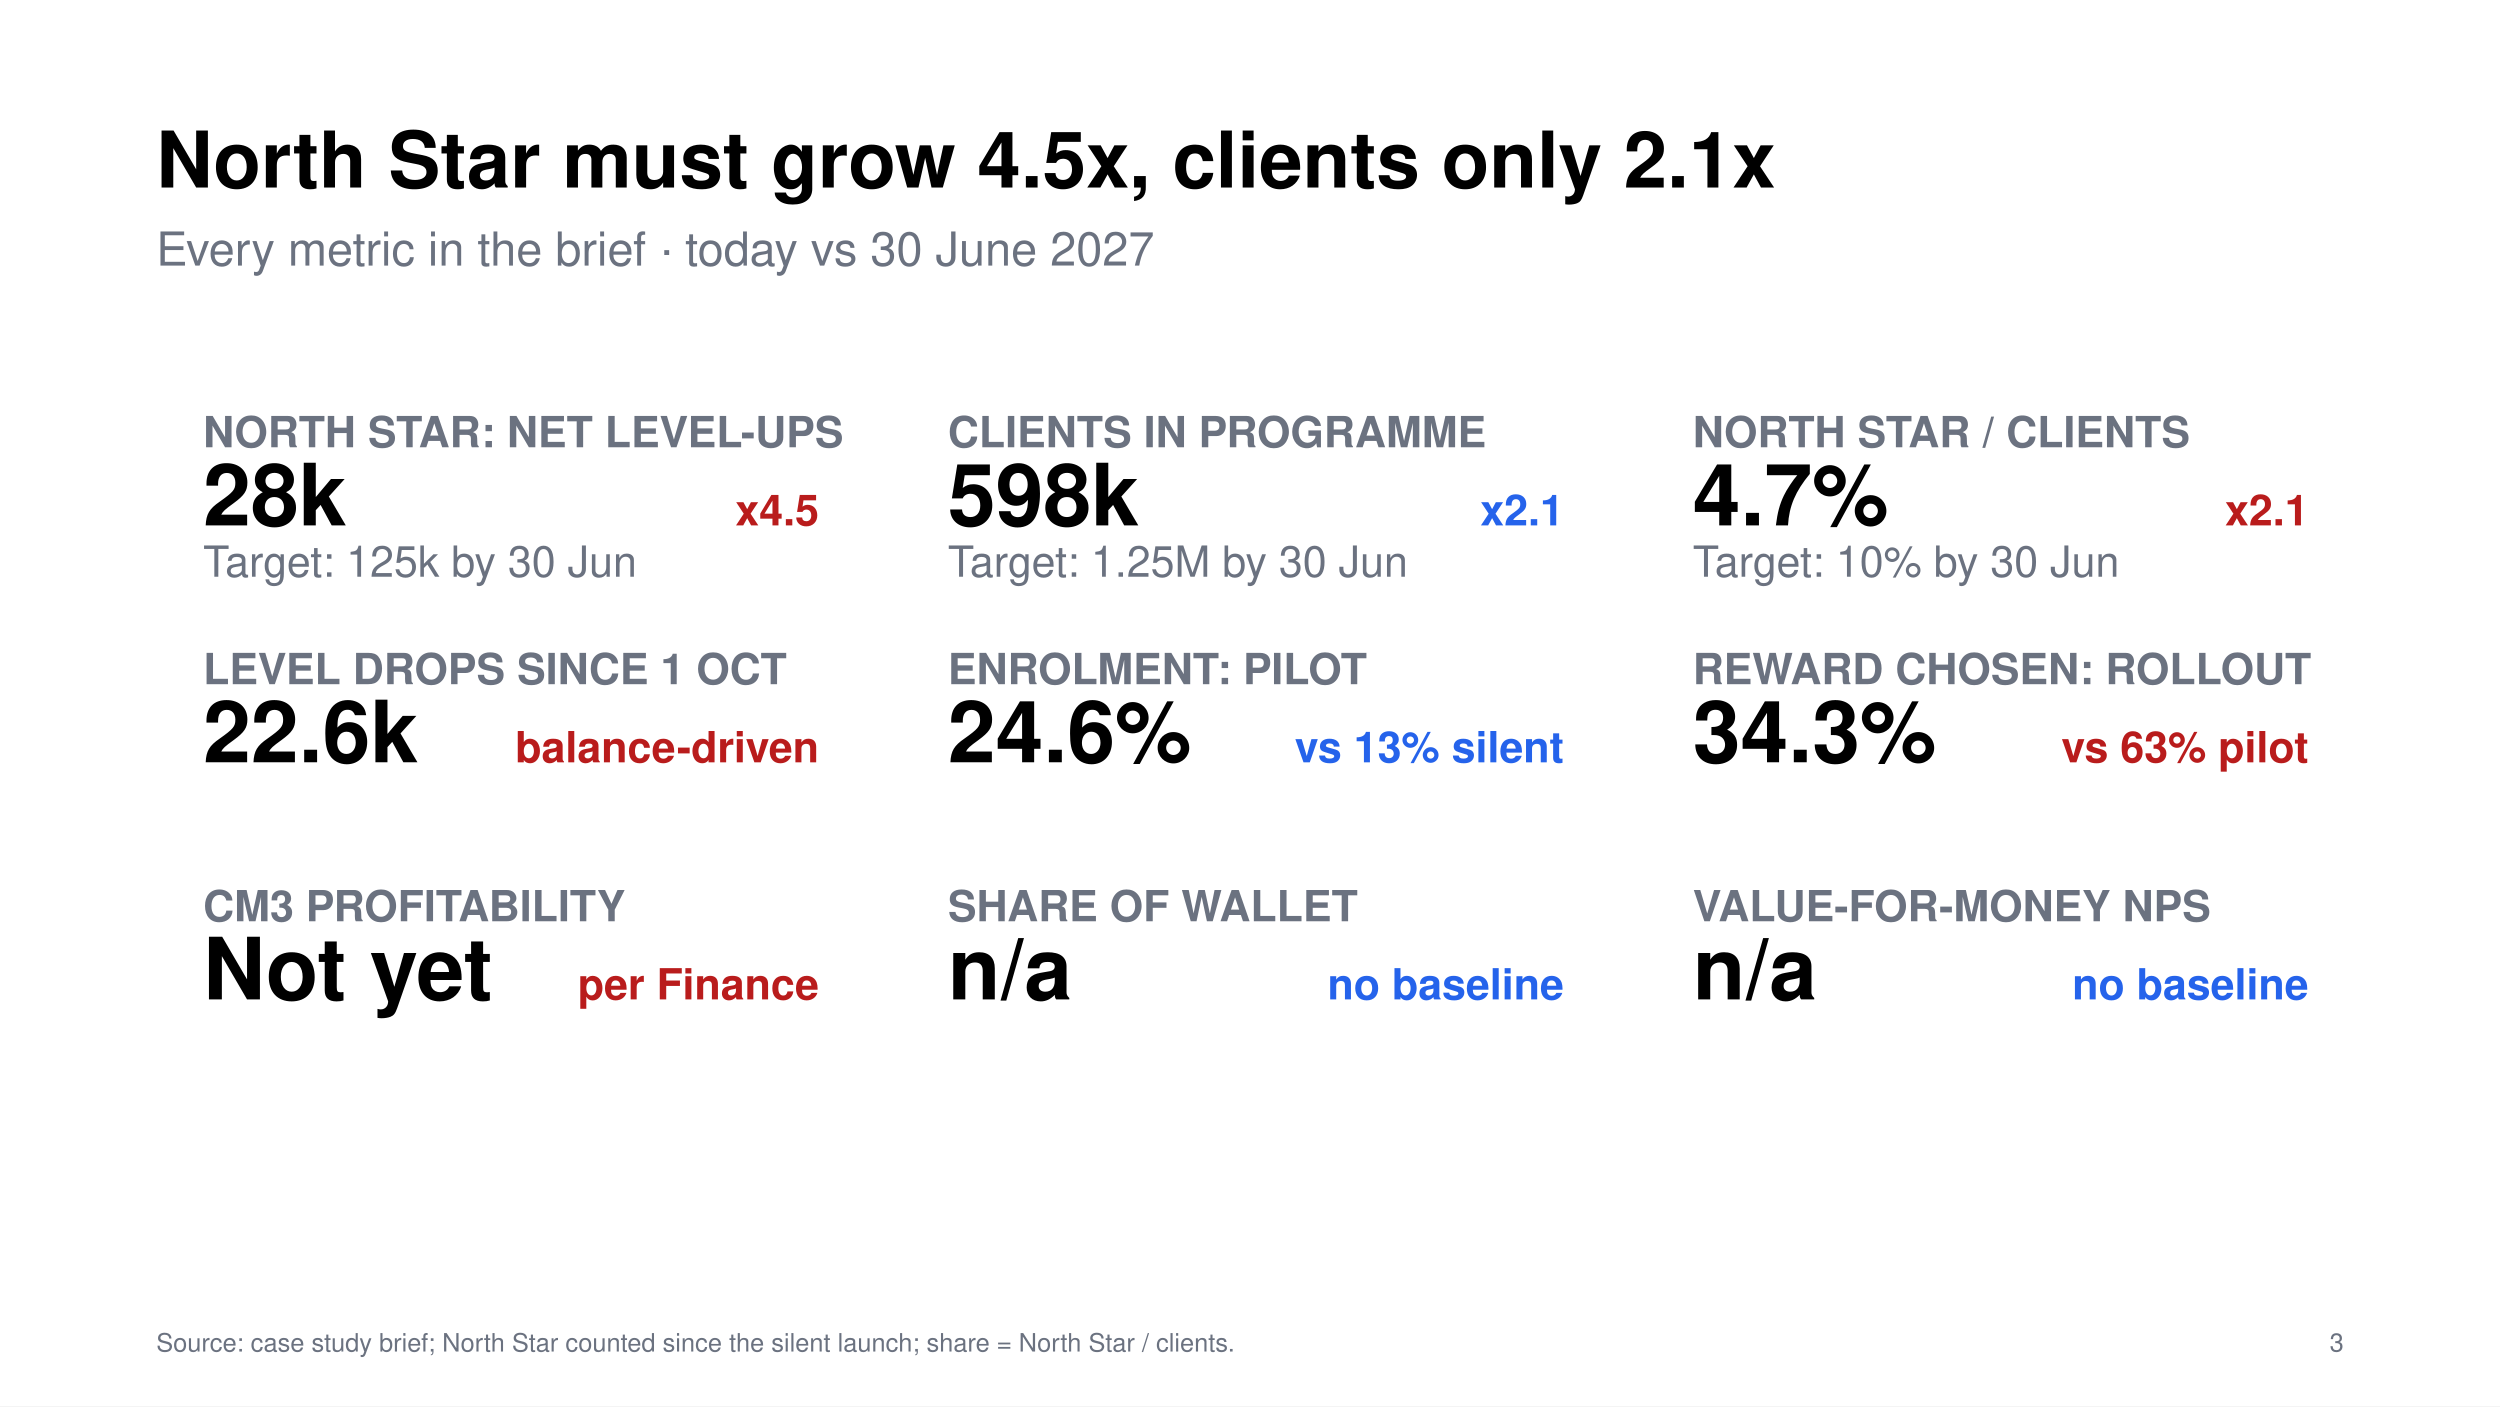
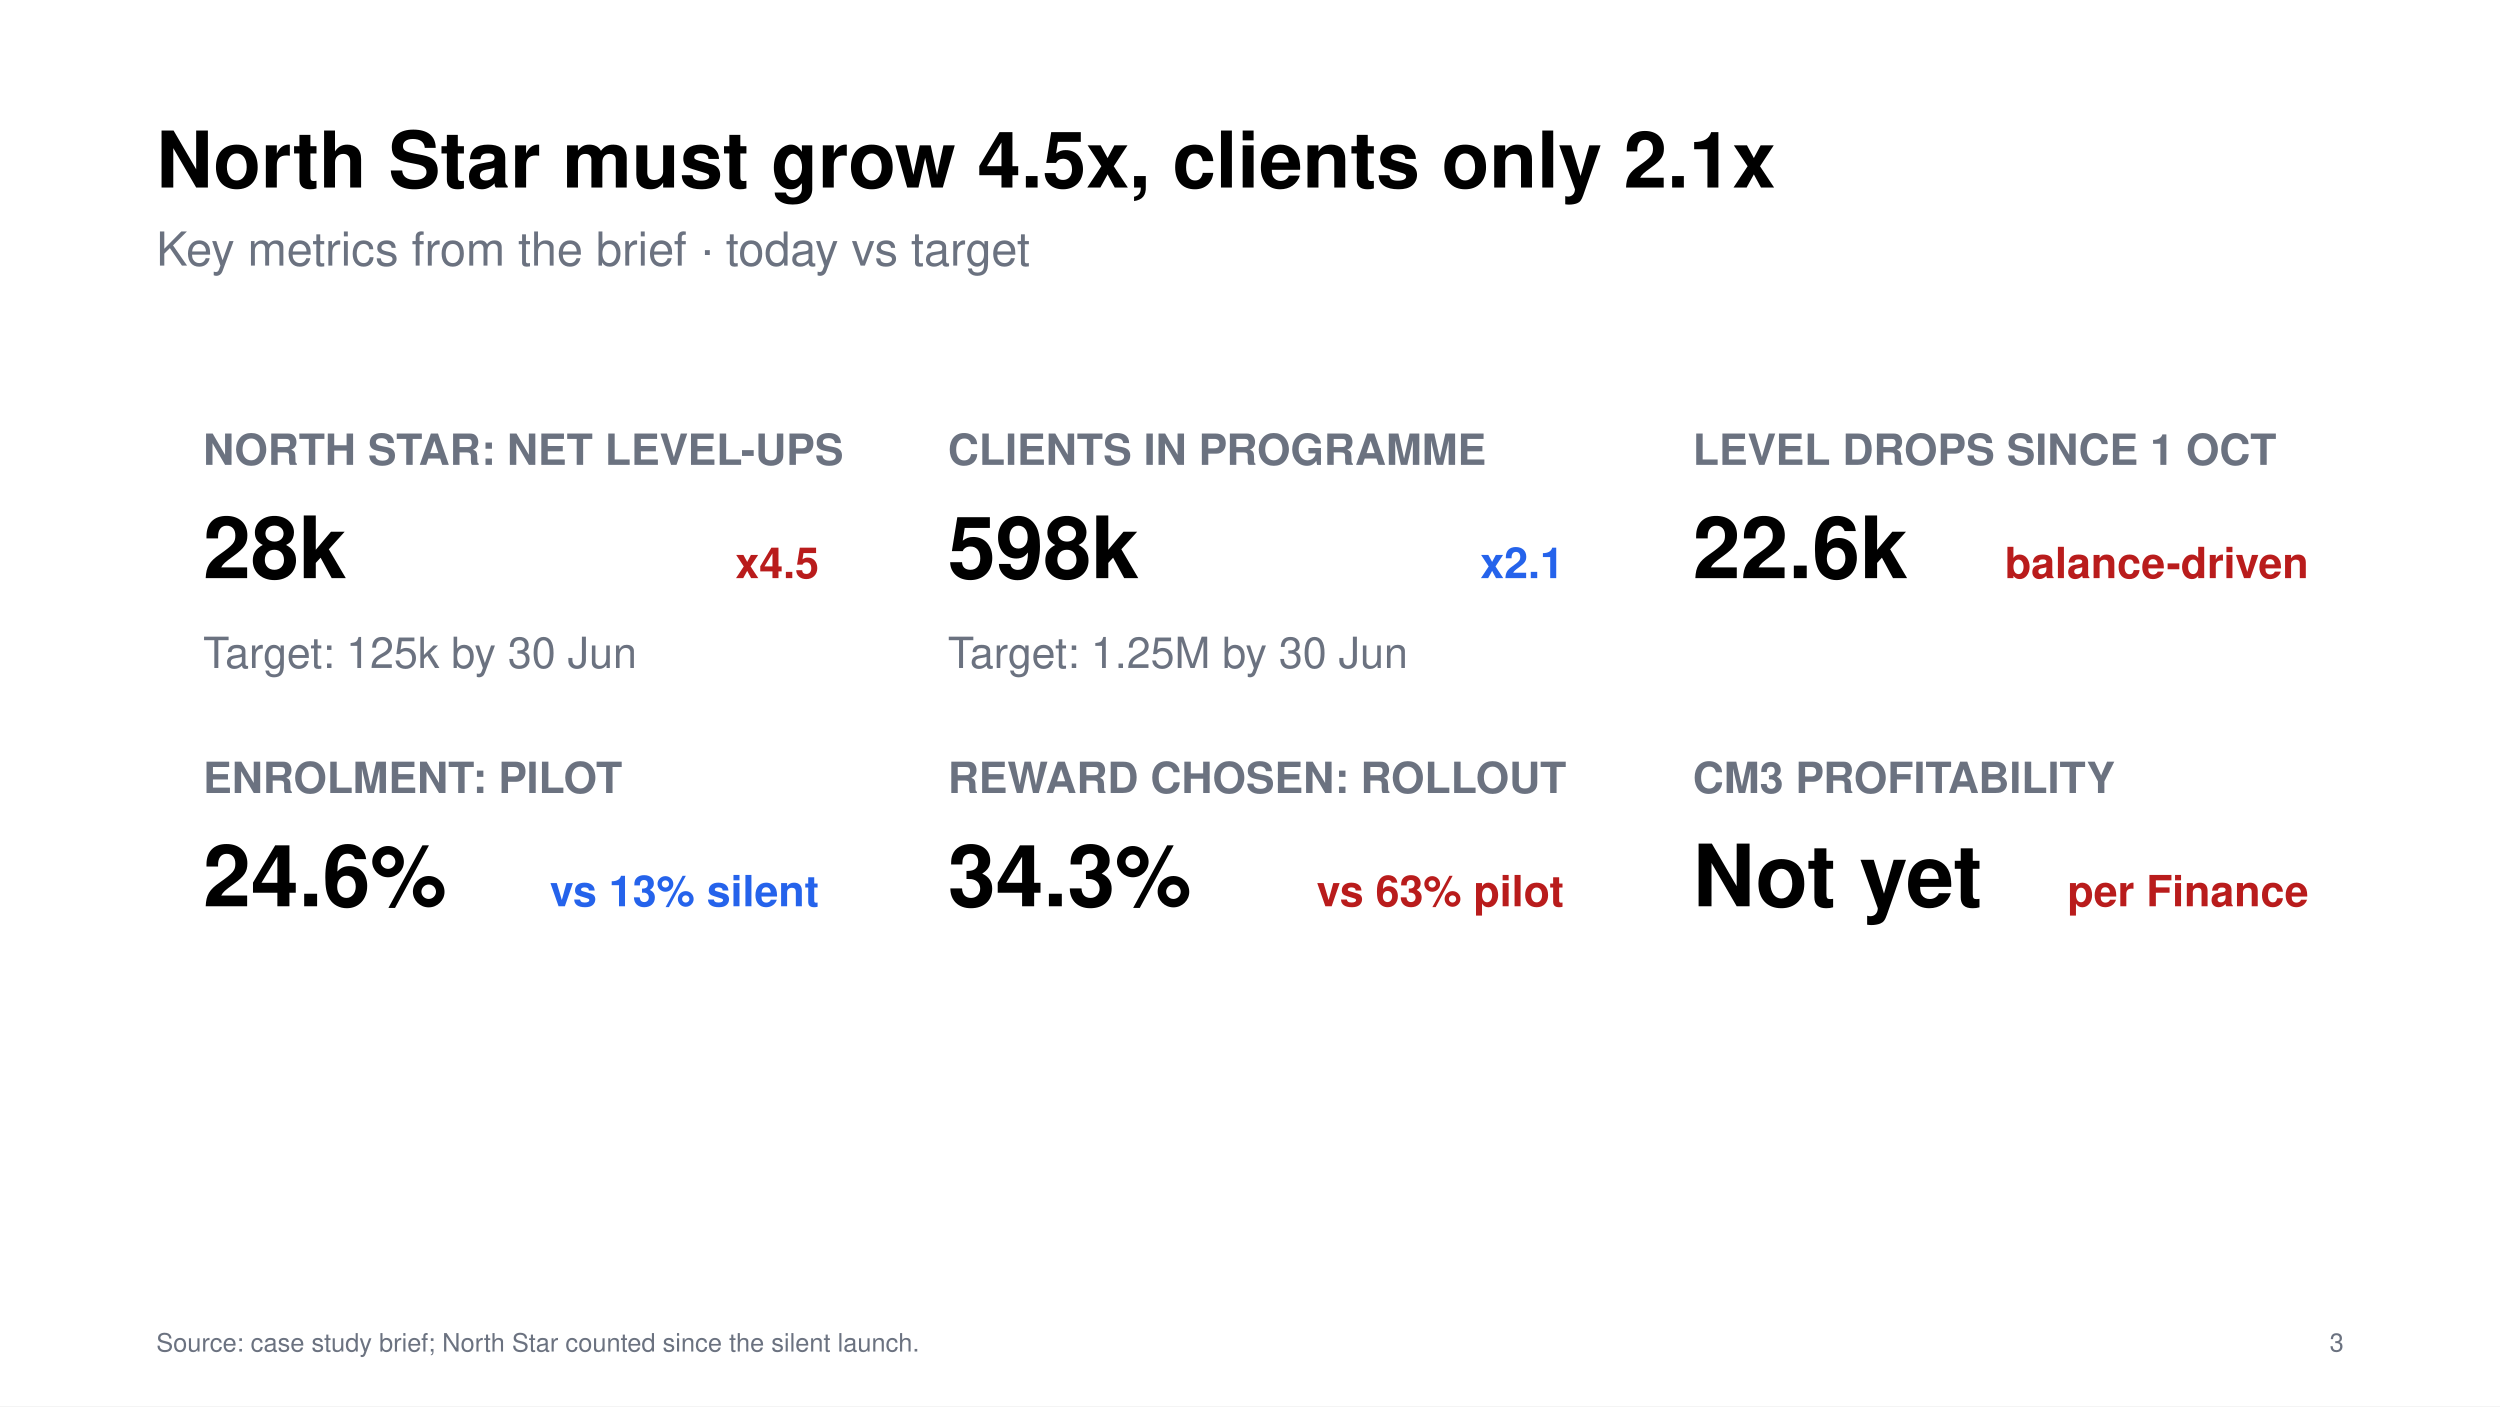
<svg xmlns="http://www.w3.org/2000/svg" viewBox="0 0 1280 720" width="1280" height="720" role="img" aria-label="North Star must grow 4.5x, clients only 2.1x">
  <rect width="1280" height="720" fill="#FFFFFF" />
  <text x="80.0" y="96.0" font-family="'Helvetica Neue', Helvetica, Arial, 'Hiragino Sans', 'Yu Gothic', 'Noto Sans JP', 'Meiryo', sans-serif" font-size="40" fill="#000000" font-weight="bold" text-anchor="start">North Star must grow 4.5x, clients only 2.1x</text>
-   <text x="80.0" y="136.0" font-family="'Helvetica Neue', Helvetica, Arial, 'Hiragino Sans', 'Yu Gothic', 'Noto Sans JP', 'Meiryo', sans-serif" font-size="24" fill="#6B7280" font-weight="normal" text-anchor="start">Every metric in the brief · today vs 30 June 2027</text>
-   <rect x="80.0" y="208.0" width="357.3" height="103.3" fill="#FFFFFF" stroke="none" />
-   <text x="104.0" y="229.0" font-family="'Helvetica Neue', Helvetica, Arial, 'Hiragino Sans', 'Yu Gothic', 'Noto Sans JP', 'Meiryo', sans-serif" font-size="22" fill="#6B7280" font-weight="600" text-anchor="start">NORTH STAR: NET LEVEL-UPS</text>
-   <text x="104.0" y="269.0" font-family="'Helvetica Neue', Helvetica, Arial, 'Hiragino Sans', 'Yu Gothic', 'Noto Sans JP', 'Meiryo', sans-serif" font-size="44" fill="#000000" font-weight="bold" text-anchor="start">28k</text>
-   <text x="419.3" y="269.0" font-family="'Helvetica Neue', Helvetica, Arial, 'Hiragino Sans', 'Yu Gothic', 'Noto Sans JP', 'Meiryo', sans-serif" font-size="22" fill="#B91C1C" font-weight="600" text-anchor="end">x4.5</text>
-   <text x="104.0" y="295.3" font-family="'Helvetica Neue', Helvetica, Arial, 'Hiragino Sans', 'Yu Gothic', 'Noto Sans JP', 'Meiryo', sans-serif" font-size="22" fill="#6B7280" font-weight="normal" text-anchor="start">Target: 125k by 30 Jun</text>
-   <rect x="461.3" y="208.0" width="357.3" height="103.3" fill="#FFFFFF" stroke="none" />
-   <text x="485.3" y="229.0" font-family="'Helvetica Neue', Helvetica, Arial, 'Hiragino Sans', 'Yu Gothic', 'Noto Sans JP', 'Meiryo', sans-serif" font-size="22" fill="#6B7280" font-weight="600" text-anchor="start">CLIENTS IN PROGRAMME</text>
-   <text x="485.3" y="269.0" font-family="'Helvetica Neue', Helvetica, Arial, 'Hiragino Sans', 'Yu Gothic', 'Noto Sans JP', 'Meiryo', sans-serif" font-size="44" fill="#000000" font-weight="bold" text-anchor="start">598k</text>
-   <text x="800.7" y="269.0" font-family="'Helvetica Neue', Helvetica, Arial, 'Hiragino Sans', 'Yu Gothic', 'Noto Sans JP', 'Meiryo', sans-serif" font-size="22" fill="#2563EB" font-weight="600" text-anchor="end">x2.1</text>
-   <text x="485.3" y="295.3" font-family="'Helvetica Neue', Helvetica, Arial, 'Hiragino Sans', 'Yu Gothic', 'Noto Sans JP', 'Meiryo', sans-serif" font-size="22" fill="#6B7280" font-weight="normal" text-anchor="start">Target: 1.25M by 30 Jun</text>
-   <rect x="842.7" y="208.0" width="357.3" height="103.3" fill="#FFFFFF" stroke="none" />
-   <text x="866.7" y="229.0" font-family="'Helvetica Neue', Helvetica, Arial, 'Hiragino Sans', 'Yu Gothic', 'Noto Sans JP', 'Meiryo', sans-serif" font-size="22" fill="#6B7280" font-weight="600" text-anchor="start">NORTH STAR / CLIENTS</text>
-   <text x="866.7" y="269.0" font-family="'Helvetica Neue', Helvetica, Arial, 'Hiragino Sans', 'Yu Gothic', 'Noto Sans JP', 'Meiryo', sans-serif" font-size="44" fill="#000000" font-weight="bold" text-anchor="start">4.7%</text>
-   <text x="1182.0" y="269.0" font-family="'Helvetica Neue', Helvetica, Arial, 'Hiragino Sans', 'Yu Gothic', 'Noto Sans JP', 'Meiryo', sans-serif" font-size="22" fill="#B91C1C" font-weight="600" text-anchor="end">x2.1</text>
-   <text x="866.7" y="295.3" font-family="'Helvetica Neue', Helvetica, Arial, 'Hiragino Sans', 'Yu Gothic', 'Noto Sans JP', 'Meiryo', sans-serif" font-size="22" fill="#6B7280" font-weight="normal" text-anchor="start">Target: 10% by 30 Jun</text>
-   <rect x="80.0" y="329.3" width="357.3" height="103.3" fill="#FFFFFF" stroke="none" />
-   <text x="104.0" y="350.3" font-family="'Helvetica Neue', Helvetica, Arial, 'Hiragino Sans', 'Yu Gothic', 'Noto Sans JP', 'Meiryo', sans-serif" font-size="22" fill="#6B7280" font-weight="600" text-anchor="start">LEVEL DROPS SINCE 1 OCT</text>
-   <text x="104.0" y="390.3" font-family="'Helvetica Neue', Helvetica, Arial, 'Hiragino Sans', 'Yu Gothic', 'Noto Sans JP', 'Meiryo', sans-serif" font-size="44" fill="#000000" font-weight="bold" text-anchor="start">22.6k</text>
-   <text x="419.3" y="390.3" font-family="'Helvetica Neue', Helvetica, Arial, 'Hiragino Sans', 'Yu Gothic', 'Noto Sans JP', 'Meiryo', sans-serif" font-size="22" fill="#B91C1C" font-weight="600" text-anchor="end">balance-driven</text>
-   <rect x="461.3" y="329.3" width="357.3" height="103.3" fill="#FFFFFF" stroke="none" />
-   <text x="485.3" y="350.3" font-family="'Helvetica Neue', Helvetica, Arial, 'Hiragino Sans', 'Yu Gothic', 'Noto Sans JP', 'Meiryo', sans-serif" font-size="22" fill="#6B7280" font-weight="600" text-anchor="start">ENROLMENT: PILOT</text>
-   <text x="485.3" y="390.3" font-family="'Helvetica Neue', Helvetica, Arial, 'Hiragino Sans', 'Yu Gothic', 'Noto Sans JP', 'Meiryo', sans-serif" font-size="44" fill="#000000" font-weight="bold" text-anchor="start">24.6%</text>
-   <text x="800.7" y="390.3" font-family="'Helvetica Neue', Helvetica, Arial, 'Hiragino Sans', 'Yu Gothic', 'Noto Sans JP', 'Meiryo', sans-serif" font-size="22" fill="#2563EB" font-weight="600" text-anchor="end">vs 13% silent</text>
-   <rect x="842.7" y="329.3" width="357.3" height="103.3" fill="#FFFFFF" stroke="none" />
-   <text x="866.7" y="350.3" font-family="'Helvetica Neue', Helvetica, Arial, 'Hiragino Sans', 'Yu Gothic', 'Noto Sans JP', 'Meiryo', sans-serif" font-size="22" fill="#6B7280" font-weight="600" text-anchor="start">REWARD CHOSEN: ROLLOUT</text>
-   <text x="866.7" y="390.3" font-family="'Helvetica Neue', Helvetica, Arial, 'Hiragino Sans', 'Yu Gothic', 'Noto Sans JP', 'Meiryo', sans-serif" font-size="44" fill="#000000" font-weight="bold" text-anchor="start">34.3%</text>
-   <text x="1182.0" y="390.3" font-family="'Helvetica Neue', Helvetica, Arial, 'Hiragino Sans', 'Yu Gothic', 'Noto Sans JP', 'Meiryo', sans-serif" font-size="22" fill="#B91C1C" font-weight="600" text-anchor="end">vs 63% pilot</text>
-   <rect x="80.0" y="450.7" width="357.3" height="103.3" fill="#FFFFFF" stroke="none" />
-   <text x="104.0" y="471.7" font-family="'Helvetica Neue', Helvetica, Arial, 'Hiragino Sans', 'Yu Gothic', 'Noto Sans JP', 'Meiryo', sans-serif" font-size="22" fill="#6B7280" font-weight="600" text-anchor="start">CM3 PROFITABILITY</text>
-   <text x="104.0" y="511.7" font-family="'Helvetica Neue', Helvetica, Arial, 'Hiragino Sans', 'Yu Gothic', 'Noto Sans JP', 'Meiryo', sans-serif" font-size="44" fill="#000000" font-weight="bold" text-anchor="start">Not yet</text>
-   <text x="419.3" y="511.7" font-family="'Helvetica Neue', Helvetica, Arial, 'Hiragino Sans', 'Yu Gothic', 'Noto Sans JP', 'Meiryo', sans-serif" font-size="22" fill="#B91C1C" font-weight="600" text-anchor="end">per Finance</text>
-   <rect x="461.3" y="450.7" width="357.3" height="103.3" fill="#FFFFFF" stroke="none" />
-   <text x="485.3" y="471.7" font-family="'Helvetica Neue', Helvetica, Arial, 'Hiragino Sans', 'Yu Gothic', 'Noto Sans JP', 'Meiryo', sans-serif" font-size="22" fill="#6B7280" font-weight="600" text-anchor="start">SHARE OF WALLET</text>
-   <text x="485.3" y="511.7" font-family="'Helvetica Neue', Helvetica, Arial, 'Hiragino Sans', 'Yu Gothic', 'Noto Sans JP', 'Meiryo', sans-serif" font-size="44" fill="#000000" font-weight="bold" text-anchor="start">n/a</text>
-   <text x="800.7" y="511.7" font-family="'Helvetica Neue', Helvetica, Arial, 'Hiragino Sans', 'Yu Gothic', 'Noto Sans JP', 'Meiryo', sans-serif" font-size="22" fill="#2563EB" font-weight="600" text-anchor="end">no baseline</text>
-   <rect x="842.7" y="450.7" width="357.3" height="103.3" fill="#FFFFFF" stroke="none" />
-   <text x="866.7" y="471.7" font-family="'Helvetica Neue', Helvetica, Arial, 'Hiragino Sans', 'Yu Gothic', 'Noto Sans JP', 'Meiryo', sans-serif" font-size="22" fill="#6B7280" font-weight="600" text-anchor="start">VALUE-FOR-MONEY NPS</text>
-   <text x="866.7" y="511.7" font-family="'Helvetica Neue', Helvetica, Arial, 'Hiragino Sans', 'Yu Gothic', 'Noto Sans JP', 'Meiryo', sans-serif" font-size="44" fill="#000000" font-weight="bold" text-anchor="start">n/a</text>
-   <text x="1182.0" y="511.7" font-family="'Helvetica Neue', Helvetica, Arial, 'Hiragino Sans', 'Yu Gothic', 'Noto Sans JP', 'Meiryo', sans-serif" font-size="22" fill="#2563EB" font-weight="600" text-anchor="end">no baseline</text>
+   <text x="80.0" y="136.0" font-family="'Helvetica Neue', Helvetica, Arial, 'Hiragino Sans', 'Yu Gothic', 'Noto Sans JP', 'Meiryo', sans-serif" font-size="24" fill="#6B7280" font-weight="normal" text-anchor="start">Key metrics from the brief · today vs target</text>
+   <rect x="80.0" y="208.0" width="357.3" height="150.0" fill="#FFFFFF" stroke="none" />
+   <text x="104.0" y="238.0" font-family="'Helvetica Neue', Helvetica, Arial, 'Hiragino Sans', 'Yu Gothic', 'Noto Sans JP', 'Meiryo', sans-serif" font-size="22" fill="#6B7280" font-weight="600" text-anchor="start">NORTH STAR: NET LEVEL-UPS</text>
+   <text x="104.0" y="296.0" font-family="'Helvetica Neue', Helvetica, Arial, 'Hiragino Sans', 'Yu Gothic', 'Noto Sans JP', 'Meiryo', sans-serif" font-size="44" fill="#000000" font-weight="bold" text-anchor="start">28k</text>
+   <text x="419.3" y="296.0" font-family="'Helvetica Neue', Helvetica, Arial, 'Hiragino Sans', 'Yu Gothic', 'Noto Sans JP', 'Meiryo', sans-serif" font-size="22" fill="#B91C1C" font-weight="600" text-anchor="end">x4.5</text>
+   <text x="104.0" y="342.0" font-family="'Helvetica Neue', Helvetica, Arial, 'Hiragino Sans', 'Yu Gothic', 'Noto Sans JP', 'Meiryo', sans-serif" font-size="22" fill="#6B7280" font-weight="normal" text-anchor="start">Target: 125k by 30 Jun</text>
+   <rect x="461.3" y="208.0" width="357.3" height="150.0" fill="#FFFFFF" stroke="none" />
+   <text x="485.3" y="238.0" font-family="'Helvetica Neue', Helvetica, Arial, 'Hiragino Sans', 'Yu Gothic', 'Noto Sans JP', 'Meiryo', sans-serif" font-size="22" fill="#6B7280" font-weight="600" text-anchor="start">CLIENTS IN PROGRAMME</text>
+   <text x="485.3" y="296.0" font-family="'Helvetica Neue', Helvetica, Arial, 'Hiragino Sans', 'Yu Gothic', 'Noto Sans JP', 'Meiryo', sans-serif" font-size="44" fill="#000000" font-weight="bold" text-anchor="start">598k</text>
+   <text x="800.7" y="296.0" font-family="'Helvetica Neue', Helvetica, Arial, 'Hiragino Sans', 'Yu Gothic', 'Noto Sans JP', 'Meiryo', sans-serif" font-size="22" fill="#2563EB" font-weight="600" text-anchor="end">x2.1</text>
+   <text x="485.3" y="342.0" font-family="'Helvetica Neue', Helvetica, Arial, 'Hiragino Sans', 'Yu Gothic', 'Noto Sans JP', 'Meiryo', sans-serif" font-size="22" fill="#6B7280" font-weight="normal" text-anchor="start">Target: 1.25M by 30 Jun</text>
+   <rect x="842.7" y="208.0" width="357.3" height="150.0" fill="#FFFFFF" stroke="none" />
+   <text x="866.7" y="238.0" font-family="'Helvetica Neue', Helvetica, Arial, 'Hiragino Sans', 'Yu Gothic', 'Noto Sans JP', 'Meiryo', sans-serif" font-size="22" fill="#6B7280" font-weight="600" text-anchor="start">LEVEL DROPS SINCE 1 OCT</text>
+   <text x="866.7" y="296.0" font-family="'Helvetica Neue', Helvetica, Arial, 'Hiragino Sans', 'Yu Gothic', 'Noto Sans JP', 'Meiryo', sans-serif" font-size="44" fill="#000000" font-weight="bold" text-anchor="start">22.6k</text>
+   <text x="1182.0" y="296.0" font-family="'Helvetica Neue', Helvetica, Arial, 'Hiragino Sans', 'Yu Gothic', 'Noto Sans JP', 'Meiryo', sans-serif" font-size="22" fill="#B91C1C" font-weight="600" text-anchor="end">balance-driven</text>
+   <rect x="80.0" y="376.0" width="357.3" height="150.0" fill="#FFFFFF" stroke="none" />
+   <text x="104.0" y="406.0" font-family="'Helvetica Neue', Helvetica, Arial, 'Hiragino Sans', 'Yu Gothic', 'Noto Sans JP', 'Meiryo', sans-serif" font-size="22" fill="#6B7280" font-weight="600" text-anchor="start">ENROLMENT: PILOT</text>
+   <text x="104.0" y="464.0" font-family="'Helvetica Neue', Helvetica, Arial, 'Hiragino Sans', 'Yu Gothic', 'Noto Sans JP', 'Meiryo', sans-serif" font-size="44" fill="#000000" font-weight="bold" text-anchor="start">24.6%</text>
+   <text x="419.3" y="464.0" font-family="'Helvetica Neue', Helvetica, Arial, 'Hiragino Sans', 'Yu Gothic', 'Noto Sans JP', 'Meiryo', sans-serif" font-size="22" fill="#2563EB" font-weight="600" text-anchor="end">vs 13% silent</text>
+   <rect x="461.3" y="376.0" width="357.3" height="150.0" fill="#FFFFFF" stroke="none" />
+   <text x="485.3" y="406.0" font-family="'Helvetica Neue', Helvetica, Arial, 'Hiragino Sans', 'Yu Gothic', 'Noto Sans JP', 'Meiryo', sans-serif" font-size="22" fill="#6B7280" font-weight="600" text-anchor="start">REWARD CHOSEN: ROLLOUT</text>
+   <text x="485.3" y="464.0" font-family="'Helvetica Neue', Helvetica, Arial, 'Hiragino Sans', 'Yu Gothic', 'Noto Sans JP', 'Meiryo', sans-serif" font-size="44" fill="#000000" font-weight="bold" text-anchor="start">34.3%</text>
+   <text x="800.7" y="464.0" font-family="'Helvetica Neue', Helvetica, Arial, 'Hiragino Sans', 'Yu Gothic', 'Noto Sans JP', 'Meiryo', sans-serif" font-size="22" fill="#B91C1C" font-weight="600" text-anchor="end">vs 63% pilot</text>
+   <rect x="842.7" y="376.0" width="357.3" height="150.0" fill="#FFFFFF" stroke="none" />
+   <text x="866.7" y="406.0" font-family="'Helvetica Neue', Helvetica, Arial, 'Hiragino Sans', 'Yu Gothic', 'Noto Sans JP', 'Meiryo', sans-serif" font-size="22" fill="#6B7280" font-weight="600" text-anchor="start">CM3 PROFITABILITY</text>
+   <text x="866.7" y="464.0" font-family="'Helvetica Neue', Helvetica, Arial, 'Hiragino Sans', 'Yu Gothic', 'Noto Sans JP', 'Meiryo', sans-serif" font-size="44" fill="#000000" font-weight="bold" text-anchor="start">Not yet</text>
+   <text x="1182.0" y="464.0" font-family="'Helvetica Neue', Helvetica, Arial, 'Hiragino Sans', 'Yu Gothic', 'Noto Sans JP', 'Meiryo', sans-serif" font-size="22" fill="#B91C1C" font-weight="600" text-anchor="end">per Finance</text>
  <text x="80.0" y="630.0" font-family="'Helvetica Neue', Helvetica, Arial, 'Hiragino Sans', 'Yu Gothic', 'Noto Sans JP', 'Meiryo', sans-serif" font-size="24" fill="#15296B" font-weight="600" text-anchor="start" />
-   <text x="80.0" y="692.0" font-family="'Helvetica Neue', Helvetica, Arial, 'Hiragino Sans', 'Yu Gothic', 'Noto Sans JP', 'Meiryo', sans-serif" font-size="13" fill="#6B7280" font-weight="normal" text-anchor="start">Source: case study brief; North Star counted since the silent launch; share = North Star / clients.</text>
+   <text x="80.0" y="692.0" font-family="'Helvetica Neue', Helvetica, Arial, 'Hiragino Sans', 'Yu Gothic', 'Noto Sans JP', 'Meiryo', sans-serif" font-size="13" fill="#6B7280" font-weight="normal" text-anchor="start">Source: case study brief; North Star counted since the silent launch.</text>
  <text x="1200.0" y="692.0" font-family="'Helvetica Neue', Helvetica, Arial, 'Hiragino Sans', 'Yu Gothic', 'Noto Sans JP', 'Meiryo', sans-serif" font-size="13" fill="#6B7280" font-weight="normal" text-anchor="end">3</text>
</svg>
